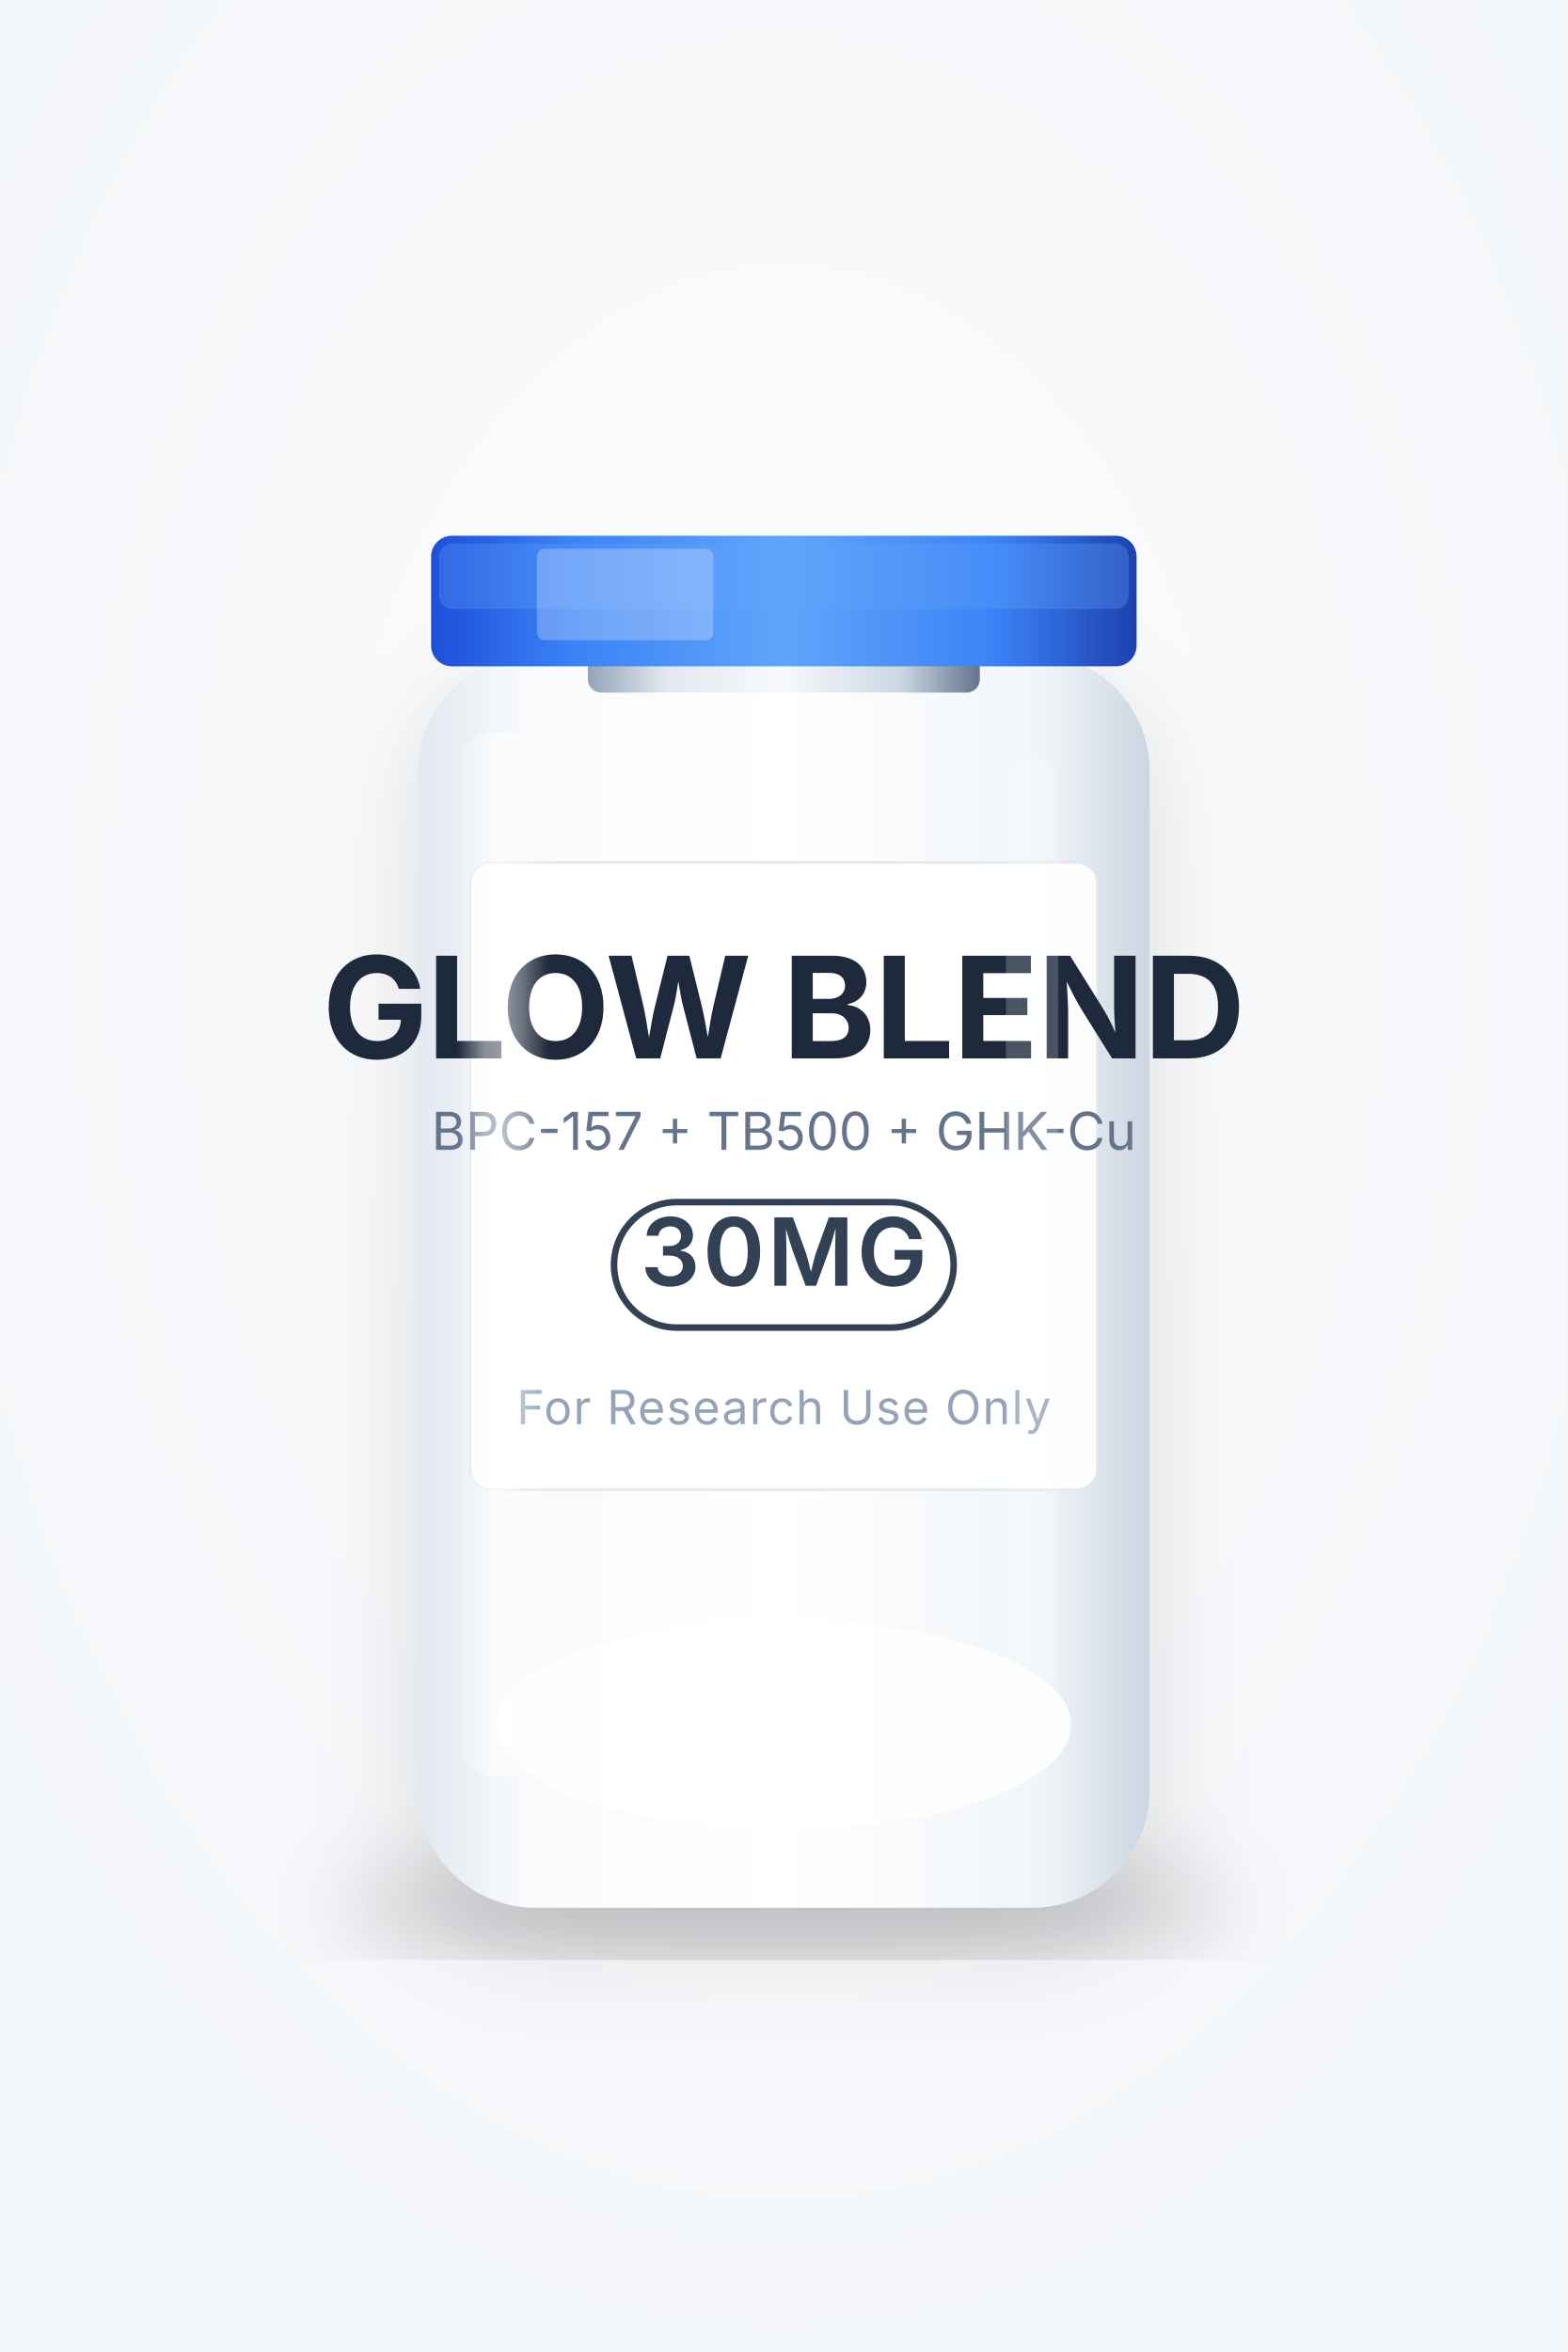
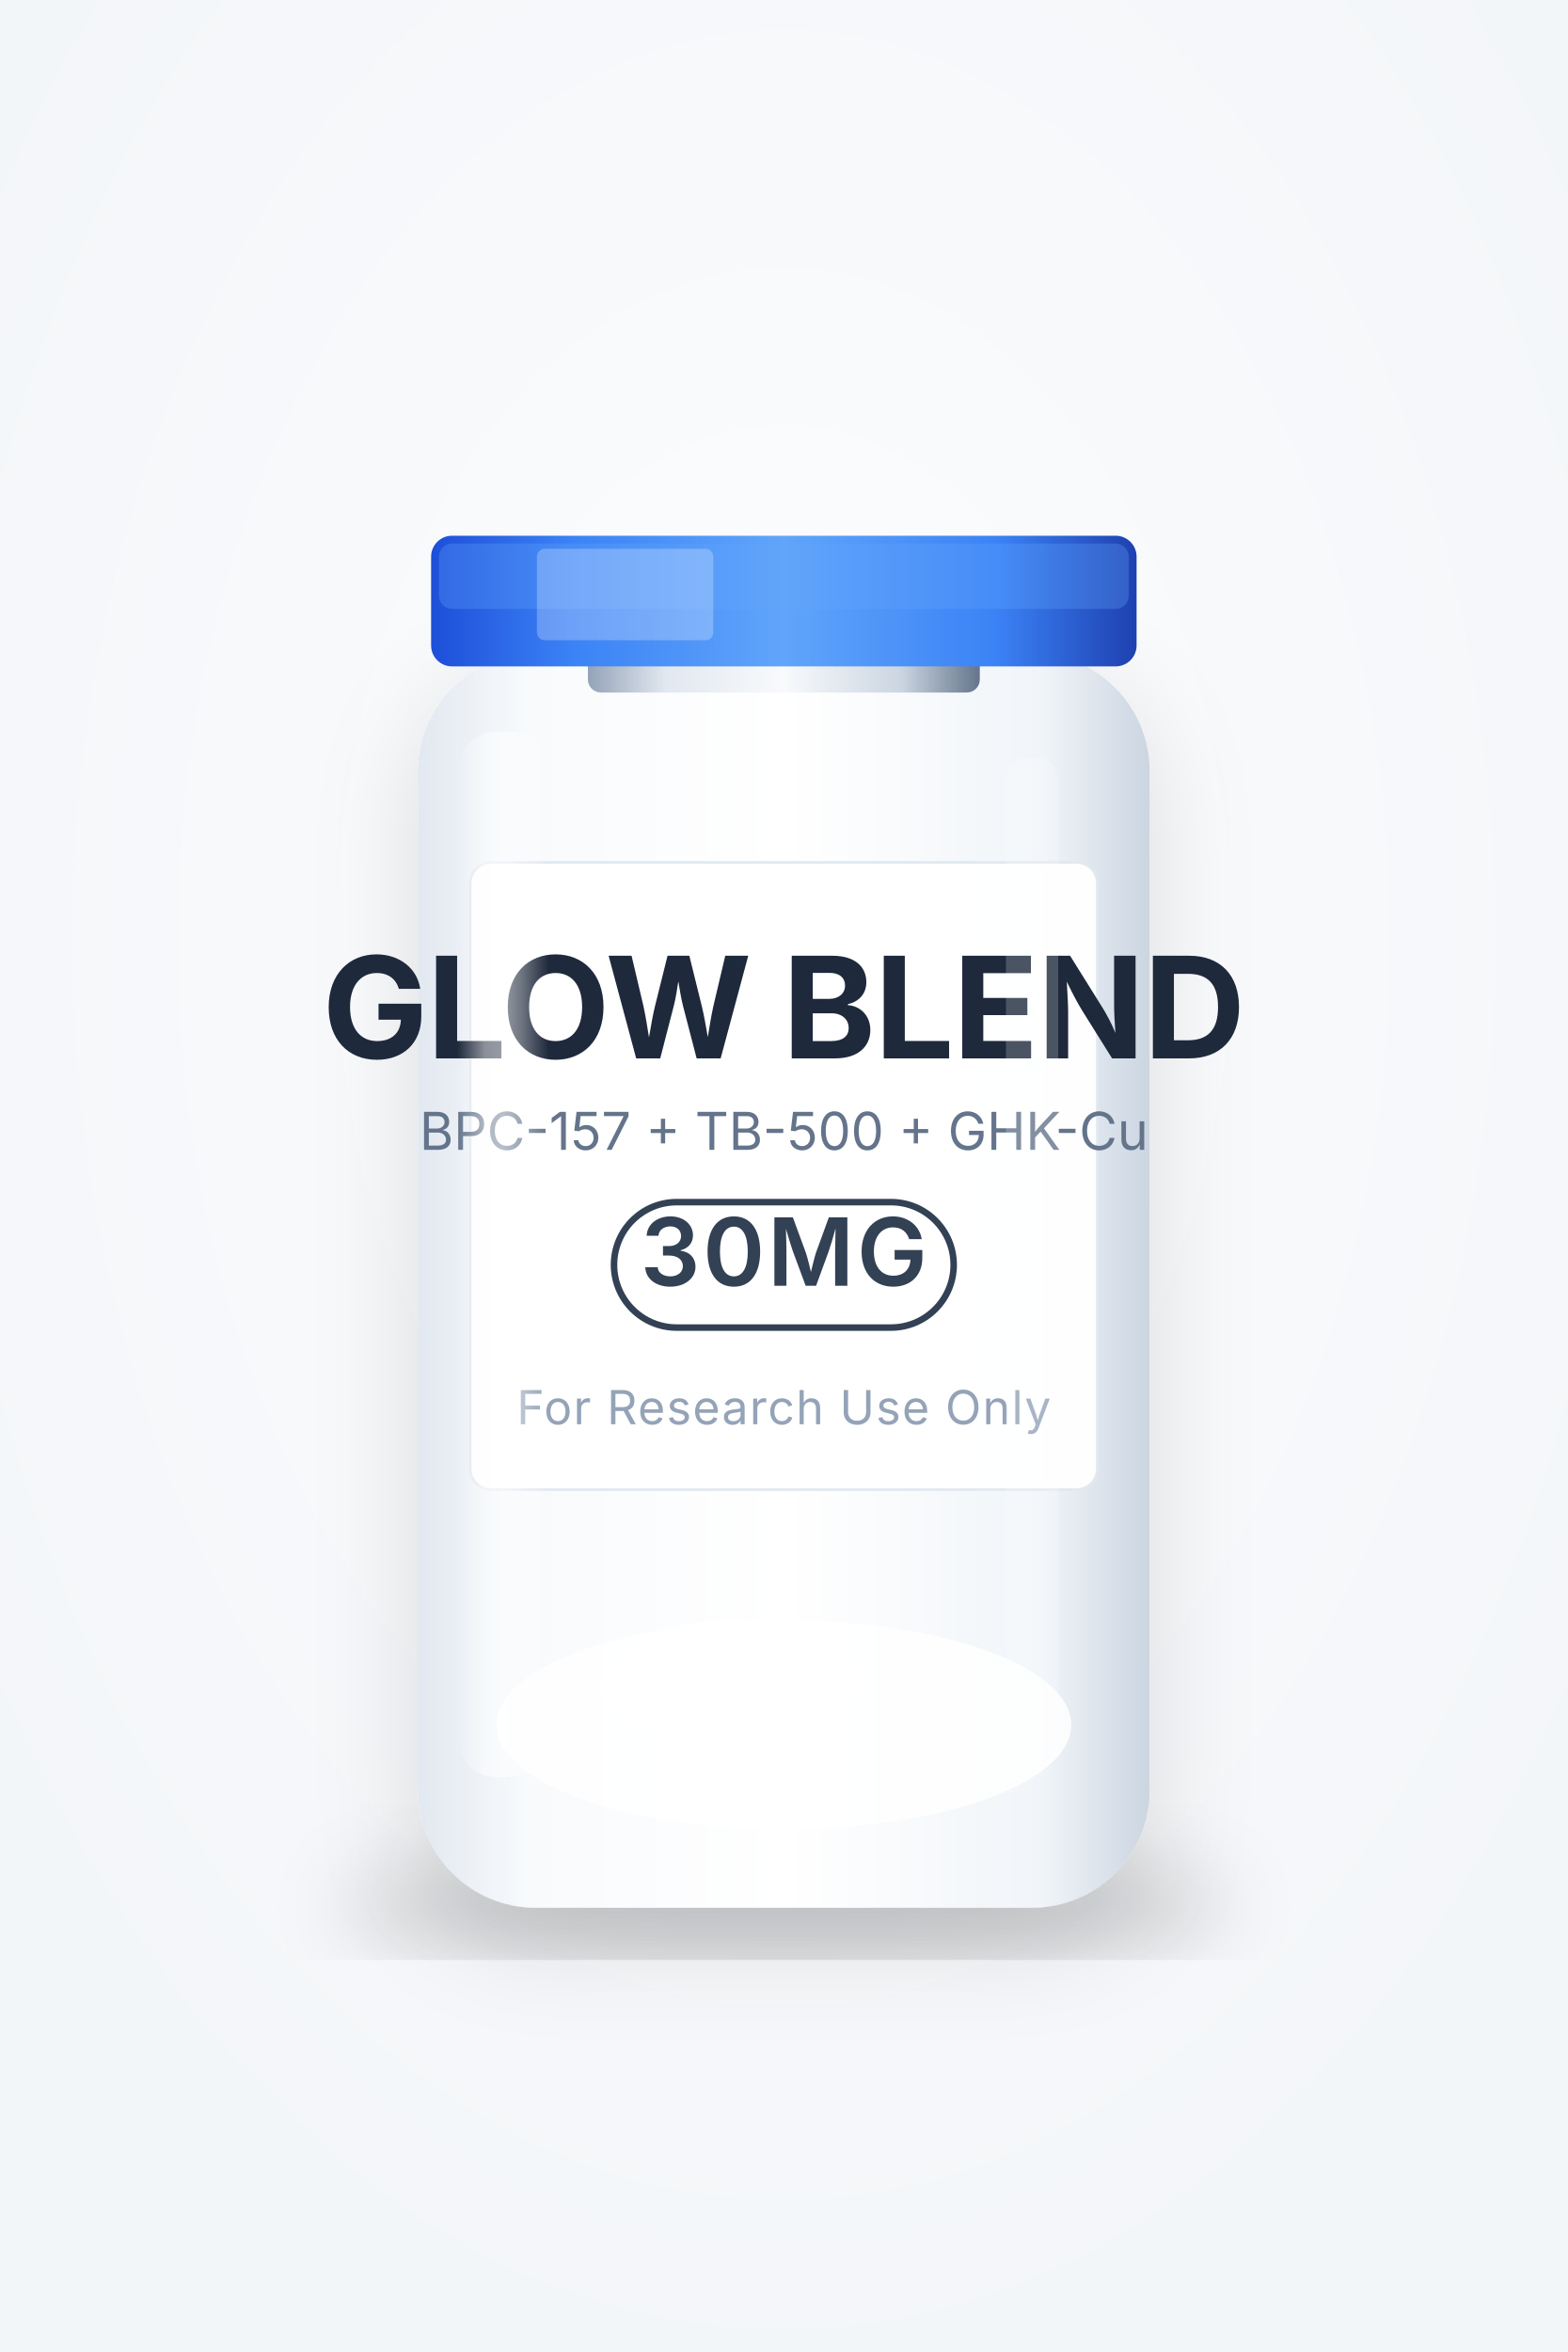
<svg xmlns="http://www.w3.org/2000/svg" width="600" height="900" viewBox="0 0 600 900">
  <defs>
    <radialGradient id="bgG" cx="50%" cy="40%" r="60%">
      <stop offset="0%" stop-color="#F8FAFC" />
      <stop offset="100%" stop-color="#E2E8F0" />
    </radialGradient>
    <linearGradient id="glass" x1="0%" y1="0%" x2="100%" y2="0%">
      <stop offset="0%" stop-color="#E2E8F0" />
      <stop offset="15%" stop-color="#F8FAFC" />
      <stop offset="50%" stop-color="#FFFFFF" />
      <stop offset="85%" stop-color="#F1F5F9" />
      <stop offset="100%" stop-color="#CBD5E1" />
    </linearGradient>
    <linearGradient id="capGrad" x1="0%" y1="0%" x2="100%" y2="0%">
      <stop offset="0%" stop-color="#1D4ED8" />
      <stop offset="20%" stop-color="#3B82F6" />
      <stop offset="50%" stop-color="#60A5FA" />
      <stop offset="80%" stop-color="#3B82F6" />
      <stop offset="100%" stop-color="#1E40AF" />
    </linearGradient>
    <linearGradient id="silver" x1="0%" y1="0%" x2="100%" y2="0%">
      <stop offset="0%" stop-color="#94A3B8" />
      <stop offset="20%" stop-color="#E2E8F0" />
      <stop offset="50%" stop-color="#F8FAFC" />
      <stop offset="80%" stop-color="#CBD5E1" />
      <stop offset="100%" stop-color="#64748B" />
    </linearGradient>
    <linearGradient id="shine" x1="0%" y1="0%" x2="100%" y2="0%">
      <stop offset="0%" stop-color="rgba(255,255,255,0)" />
      <stop offset="30%" stop-color="rgba(255,255,255,0.8)" />
      <stop offset="50%" stop-color="rgba(255,255,255,0.9)" />
      <stop offset="70%" stop-color="rgba(255,255,255,0.6)" />
      <stop offset="100%" stop-color="rgba(255,255,255,0)" />
    </linearGradient>
    <filter id="sh" x="-20%" y="-10%" width="140%" height="130%">
      <feDropShadow dx="0" dy="12" stdDeviation="20" flood-color="#000" flood-opacity="0.12" />
    </filter>
    <filter id="gsh" x="-30%" y="-30%" width="160%" height="160%">
      <feGaussianBlur in="SourceAlpha" stdDeviation="15" />
      <feOffset dx="0" dy="20" />
      <feComponentTransfer>
        <feFuncA type="linear" slope="0.15" />
      </feComponentTransfer>
    </filter>
  </defs>
  <rect width="600" height="900" fill="#FFFFFF" />
  <rect width="600" height="900" fill="url(#bgG)" opacity="0.4" />
  <ellipse cx="300" cy="710" rx="170" ry="25" fill="#000" filter="url(#gsh)" />
  <rect x="160" y="250" width="280" height="480" rx="45" fill="url(#glass)" filter="url(#sh)" />
  <ellipse cx="300" cy="660" rx="110" ry="40" fill="#FFFFFF" opacity="0.85" />
  <ellipse cx="280" cy="645" rx="50" ry="25" fill="#FFFFFF" opacity="0.9" />
  <rect x="230" y="220" width="140" height="35" fill="url(#glass)" />
  <rect x="225" y="240" width="150" height="25" rx="5" fill="url(#silver)" />
  <rect x="165" y="205" width="270" height="50" rx="8" fill="url(#capGrad)" />
  <rect x="168" y="208" width="264" height="25" rx="5" fill="#60A5FA" opacity="0.3" />
  <rect x="205.5" y="210" width="67.5" height="35" rx="3" fill="#FFF" opacity="0.25" />
  <rect x="180" y="330" width="240" height="240" rx="8" fill="#FFFFFF" opacity="0.95" />
  <rect x="180" y="330" width="240" height="240" rx="8" fill="none" stroke="#E2E8F0" stroke-width="1" />
  <text x="300" y="405" text-anchor="middle" font-family="system-ui,-apple-system,sans-serif" font-weight="700" font-size="54" fill="#1E293B" letter-spacing="-0.5">GLOW BLEND</text>
-   <text x="300" y="440" text-anchor="middle" font-family="system-ui,-apple-system,sans-serif" font-weight="400" font-size="20" fill="#64748B">BPC-157 + TB500 + GHK-Cu</text>
+   <text x="300" y="440" text-anchor="middle" font-family="system-ui,-apple-system,sans-serif" font-weight="400" font-size="20" fill="#64748B">BPC-157 + TB-500 + GHK-Cu</text>
  <rect x="235" y="460" width="130" height="48" rx="24" fill="none" stroke="#334155" stroke-width="2.5" />
  <text x="300" y="492" text-anchor="middle" font-family="system-ui,-apple-system,sans-serif" font-weight="600" font-size="36" fill="#334155" letter-spacing="1">30MG</text>
  <text x="300" y="545" text-anchor="middle" font-family="system-ui,-apple-system,sans-serif" font-weight="400" font-size="18" fill="#94A3B8" letter-spacing="0.5">For Research Use Only</text>
  <rect x="175" y="280" width="35" height="400" rx="15" fill="url(#shine)" opacity="0.6" />
  <rect x="385" y="290" width="20" height="380" rx="8" fill="#FFFFFF" opacity="0.2" />
</svg>
